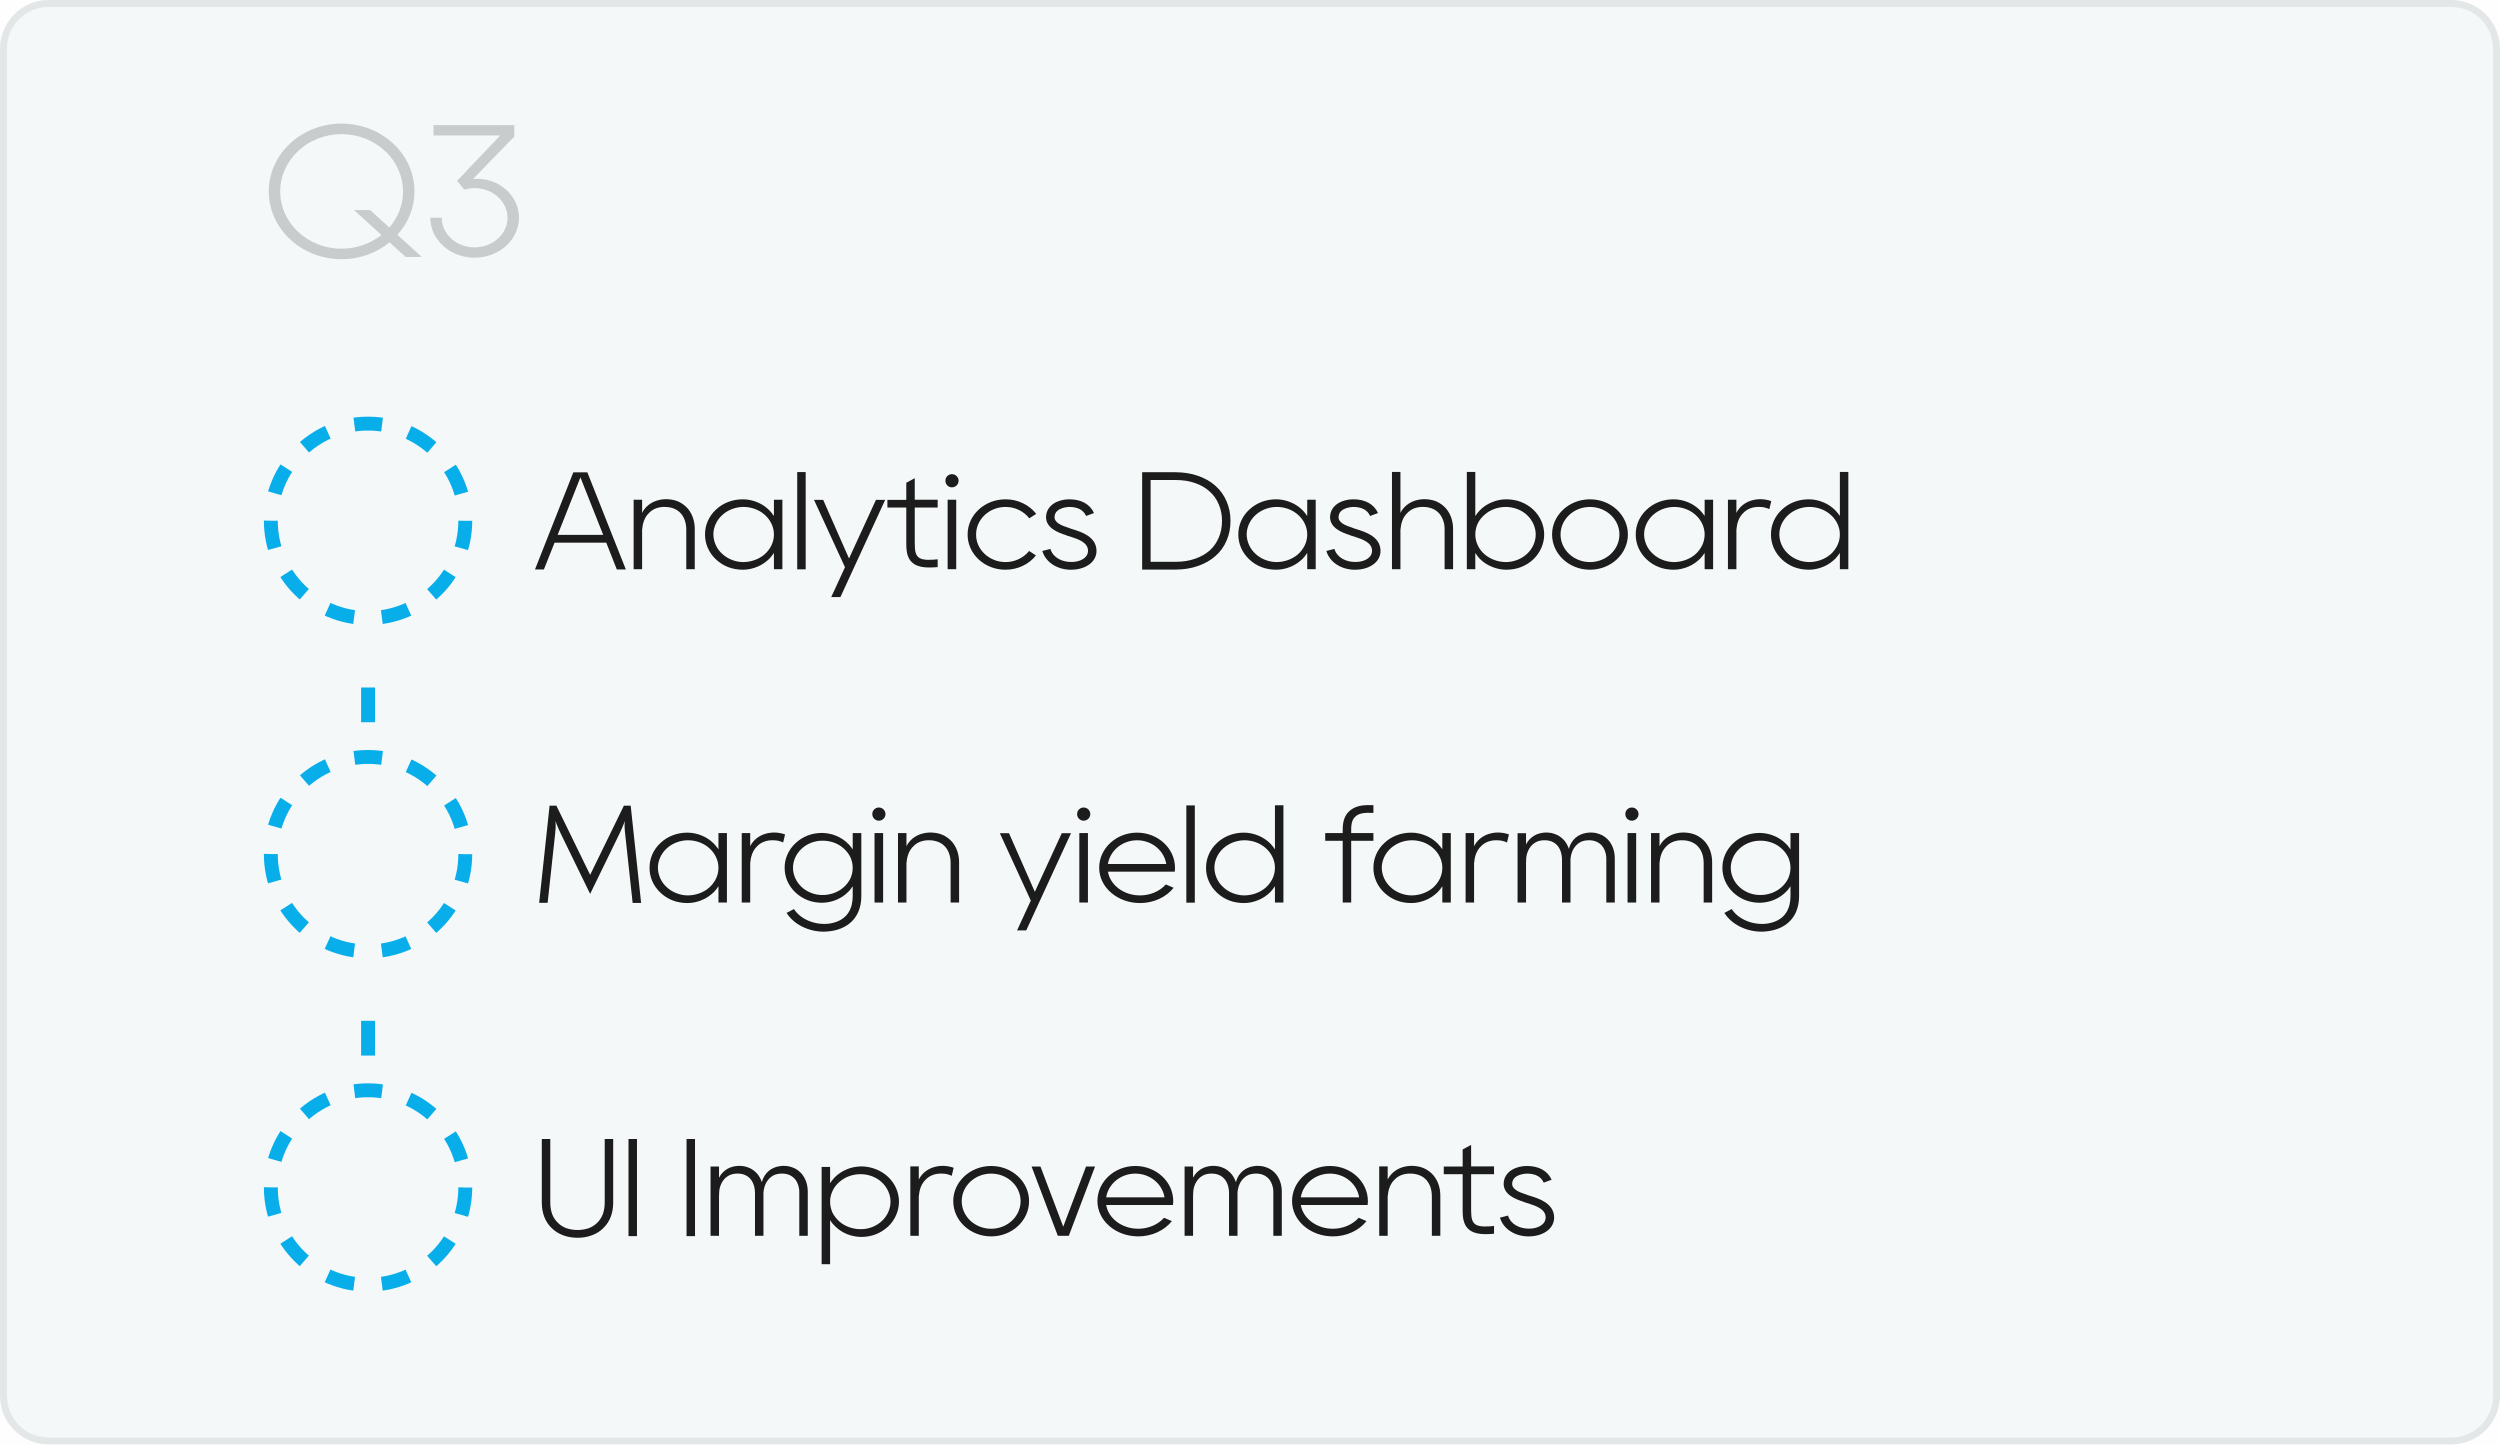
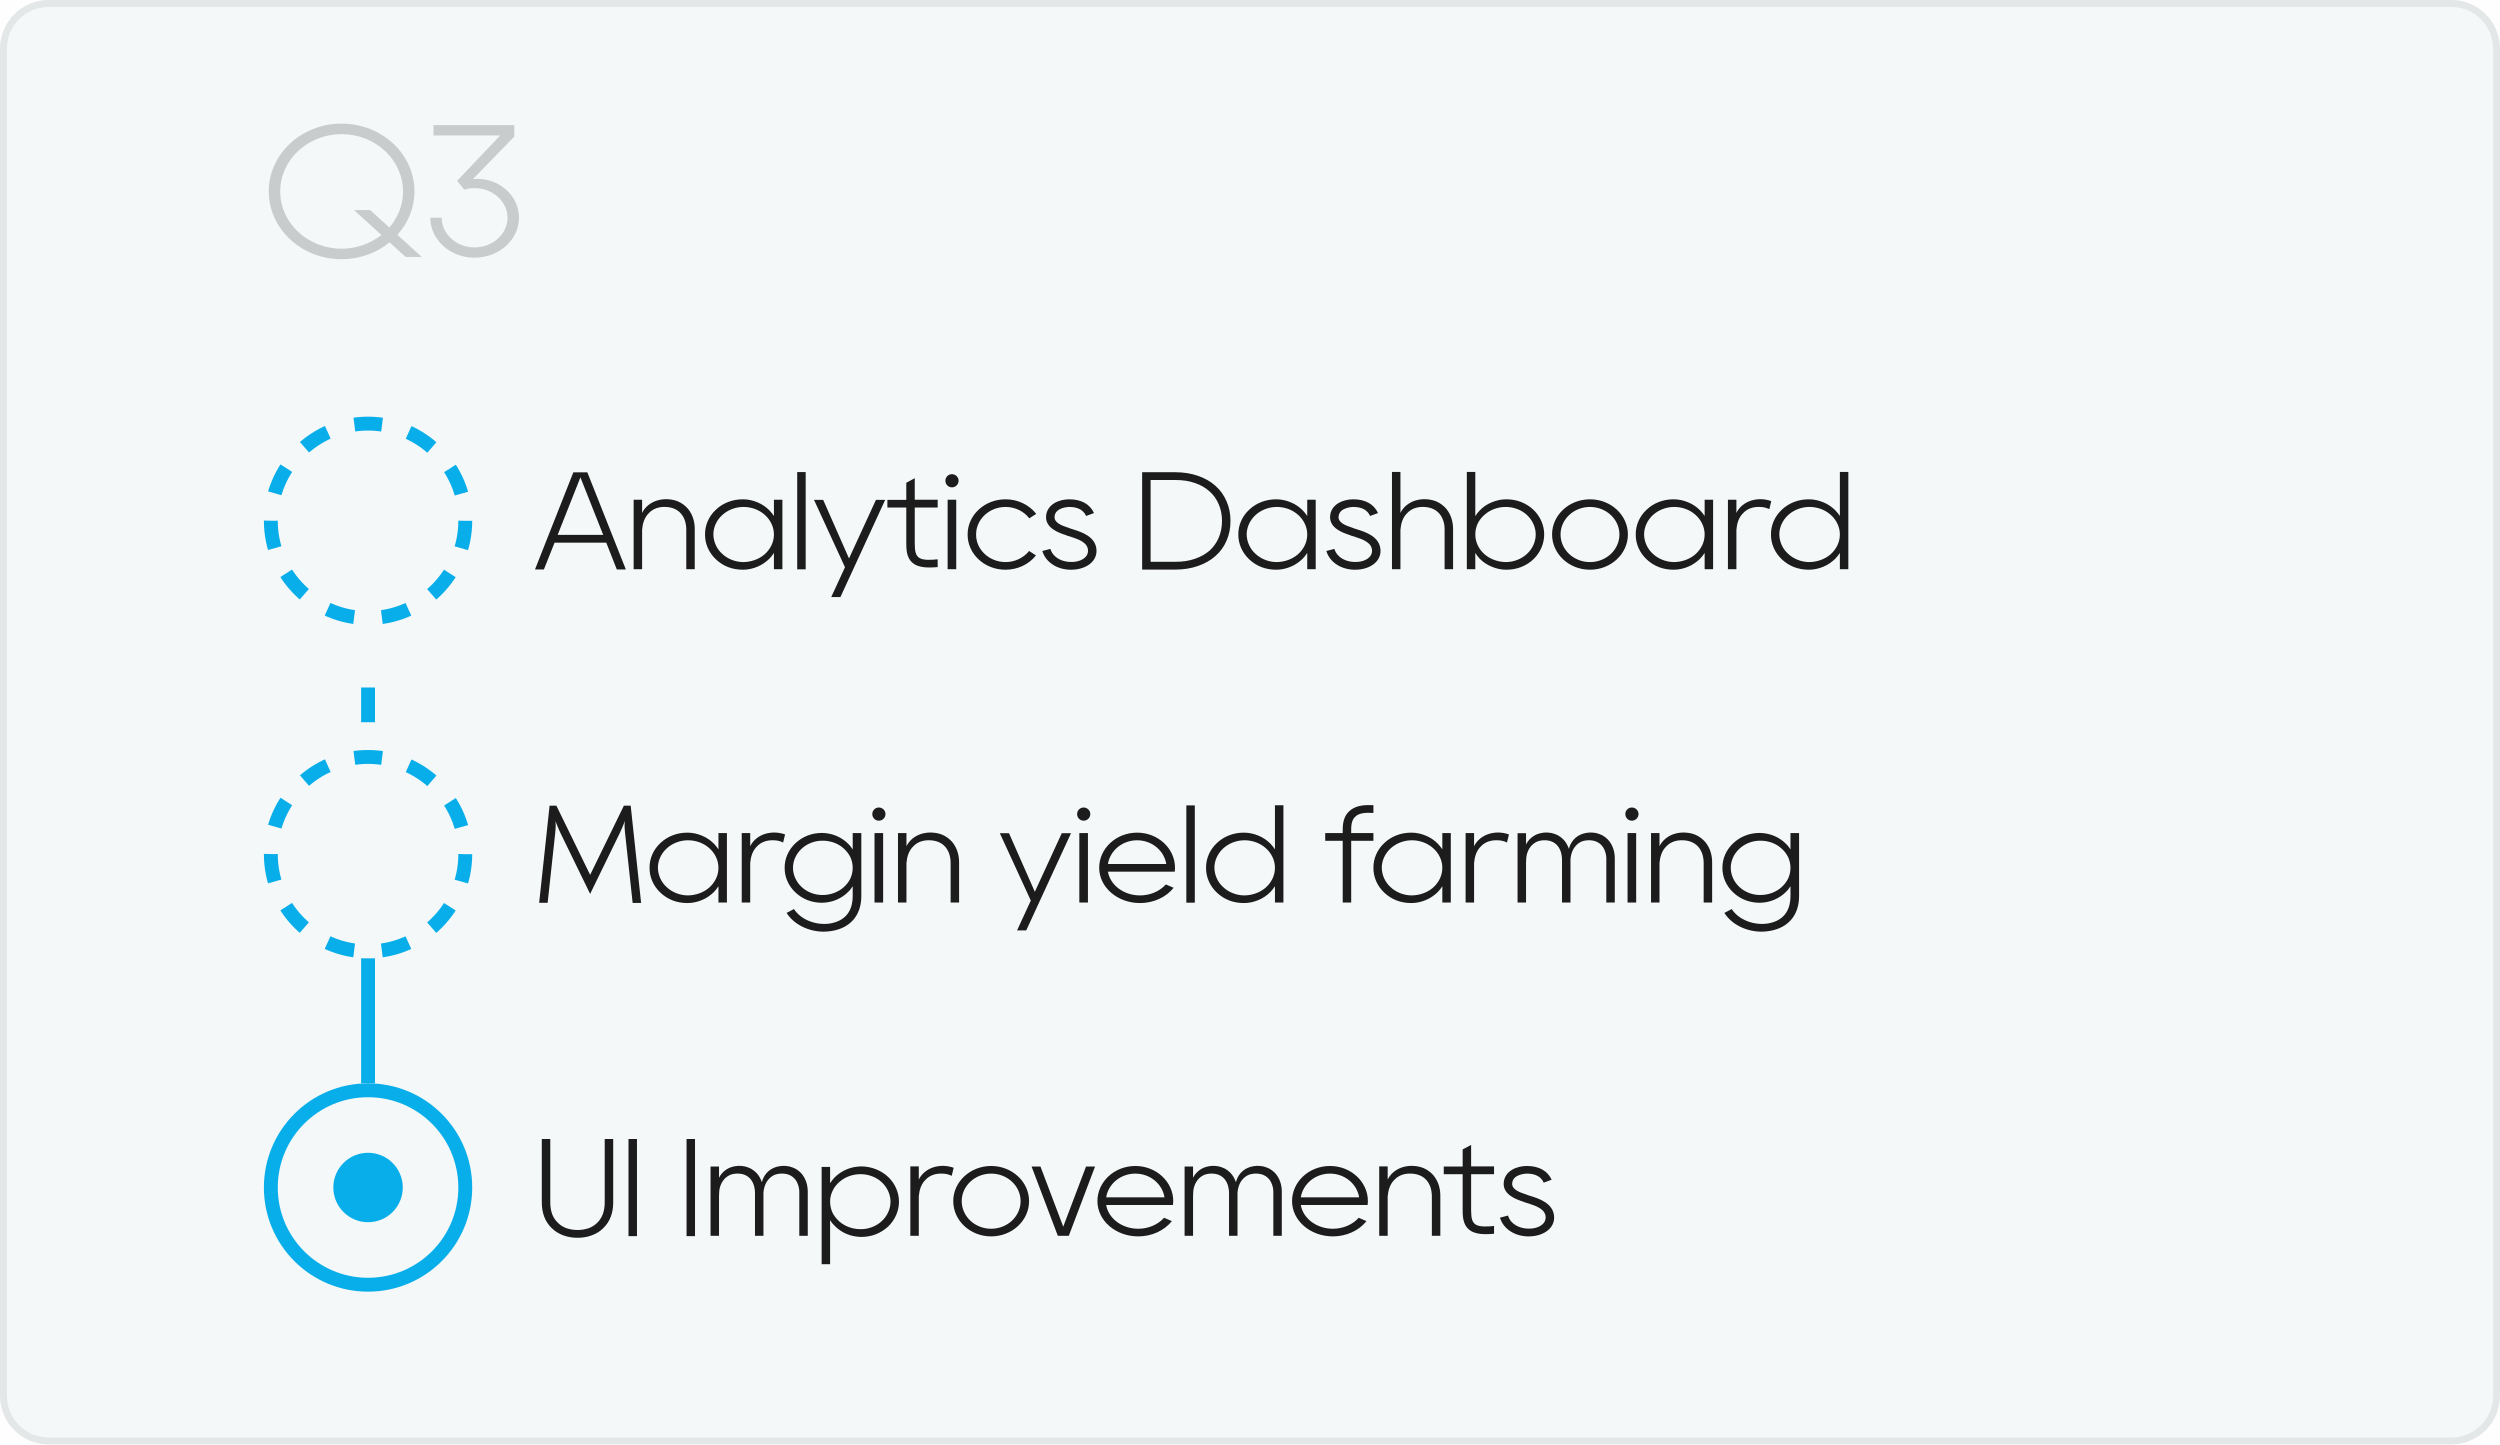
<svg xmlns="http://www.w3.org/2000/svg" width="360" height="208" viewBox="0 0 360 208" fill="none">
  <g filter="url(#filter0_d_1431_5166)">
    <rect width="360" height="208" rx="7" fill="#F4F8F9" />
    <rect x="0.5" y="0.5" width="359" height="207" rx="6.5" stroke="#BBBBBB" stroke-opacity="0.28" />
  </g>
  <path d="M53 104V94" stroke="#08AEEA" stroke-width="2" stroke-dasharray="5 5" />
-   <path d="M53 152V142" stroke="#08AEEA" stroke-width="2" stroke-dasharray="5 5" />
  <path opacity="0.2" d="M57.224 33.814C58.763 32.113 59.681 29.953 59.681 27.55C59.681 22.177 54.983 17.803 49.178 17.803C43.4 17.803 38.702 22.177 38.702 27.55C38.702 32.95 43.4 37.324 49.178 37.324C51.824 37.324 54.254 36.406 56.09 34.894L58.412 37H60.734L57.224 33.814ZM56.063 32.761L53.309 30.25H50.987L54.929 33.841C53.363 35.056 51.365 35.812 49.178 35.812C44.318 35.812 40.349 32.113 40.349 27.577C40.349 23.014 44.318 19.315 49.178 19.315C54.065 19.315 58.034 23.014 58.034 27.577C58.034 29.521 57.305 31.33 56.063 32.761ZM72.086 26.713C70.034 25.444 68.09 25.795 68.09 25.795L74.057 19.666V18.019H62.42V19.504H72.032L65.822 26.038L66.848 27.307C67.334 27.172 67.82 27.091 68.333 27.091C70.952 27.091 73.085 29.008 73.085 31.357C73.085 33.706 70.952 35.623 68.333 35.623C65.714 35.623 63.608 33.706 63.608 31.357H61.961C61.961 34.516 64.823 37.108 68.333 37.108C71.87 37.108 74.732 34.516 74.732 31.357C74.732 29.44 73.706 27.739 72.086 26.713Z" fill="#1C1C1C" />
  <path d="M87.08 164.02V173.16C87.08 173.8 86.98 174.36 86.8 174.86C86.6 175.34 86.34 175.76 86 176.08C85.66 176.42 85.24 176.68 84.78 176.86C84.3 177.02 83.76 177.12 83.16 177.12C82.58 177.12 82.04 177.02 81.56 176.86C81.08 176.68 80.66 176.42 80.34 176.08C79.98 175.76 79.72 175.34 79.52 174.86C79.34 174.36 79.24 173.8 79.24 173.16V164.02H78.02V173.16C78.02 173.92 78.14 174.62 78.38 175.24C78.62 175.86 78.98 176.4 79.44 176.84C79.9 177.3 80.46 177.64 81.08 177.88C81.72 178.12 82.42 178.24 83.16 178.24C83.92 178.24 84.62 178.12 85.24 177.88C85.88 177.64 86.44 177.3 86.88 176.84C87.34 176.4 87.7 175.86 87.94 175.24C88.18 174.62 88.3 173.92 88.3 173.18V164.02H87.08ZM91.724 178V164.02H90.504V178H91.724ZM100.083 178V164.02H98.863V178H100.083ZM116.318 177.96V172.46V171.76C116.318 171.52 116.318 171.26 116.278 171C116.218 170.5 116.058 169.98 115.778 169.5C115.498 169 115.058 168.58 114.518 168.28C114.238 168.14 113.938 168.04 113.638 167.96C113.338 167.9 113.038 167.88 112.738 167.88C112.438 167.9 112.138 167.94 111.838 168.02C111.558 168.1 111.278 168.22 111.018 168.38C110.518 168.7 110.158 169.14 109.938 169.6C109.838 169.82 109.758 170.02 109.718 170.24C109.618 169.98 109.518 169.74 109.378 169.5C109.098 169 108.658 168.58 108.118 168.28C107.838 168.14 107.558 168.04 107.238 167.96C106.938 167.9 106.638 167.88 106.338 167.88C106.038 167.9 105.738 167.94 105.458 168.02C105.158 168.1 104.878 168.22 104.638 168.38C104.138 168.7 103.758 169.14 103.538 169.6C103.538 169.62 103.538 169.62 103.538 169.62V167.98H102.318V177.96H103.538V172.28L103.558 171.76C103.558 171.54 103.598 171.32 103.638 171.1C103.738 170.68 103.918 170.28 104.178 169.94C104.438 169.6 104.778 169.34 105.158 169.18C105.518 169.04 105.918 168.98 106.338 169C107.178 169.02 107.858 169.4 108.258 170.04C108.478 170.38 108.598 170.76 108.658 171.14C108.698 171.36 108.718 171.56 108.718 171.76V172.46V177.96H109.938V172.46V172.2V171.76C109.958 171.54 109.978 171.32 110.038 171.1C110.138 170.68 110.318 170.26 110.578 169.94C110.838 169.6 111.178 169.34 111.538 169.18C111.918 169.04 112.318 168.98 112.738 169C113.558 169.02 114.258 169.4 114.658 170.04C114.858 170.38 114.998 170.76 115.058 171.14C115.098 171.34 115.098 171.56 115.098 171.76V172.46V177.96H116.318ZM127.894 169.48C127.394 169 126.774 168.62 126.114 168.36C125.434 168.1 124.714 167.96 123.994 167.96C123.254 167.98 122.534 168.12 121.894 168.4C121.234 168.68 120.654 169.08 120.174 169.56C119.934 169.82 119.714 170.1 119.534 170.38V168.04H118.314V182.04H119.534V175.7C119.714 176 119.934 176.28 120.194 176.52C120.654 177 121.234 177.4 121.894 177.68C122.534 177.96 123.254 178.1 123.994 178.12C124.714 178.12 125.434 178 126.114 177.74C126.774 177.48 127.394 177.08 127.894 176.62C128.894 175.66 129.454 174.36 129.454 173.04C129.454 171.74 128.894 170.42 127.894 169.48ZM126.994 175.82C126.214 176.56 125.114 177 123.994 177C122.874 177.02 121.734 176.64 120.894 175.92C120.474 175.54 120.114 175.1 119.874 174.62C119.654 174.12 119.534 173.58 119.534 173.04C119.534 172.5 119.654 171.96 119.894 171.48C120.114 170.98 120.474 170.54 120.894 170.18C121.734 169.44 122.874 169.06 123.994 169.08C125.114 169.1 126.214 169.52 126.994 170.26C127.774 171 128.234 172.02 128.234 173.04C128.234 174.08 127.774 175.1 126.994 175.82ZM135.667 167.88C135.087 167.9 134.467 168.02 133.927 168.28C133.387 168.54 132.927 168.92 132.607 169.36C132.487 169.52 132.387 169.7 132.307 169.86V167.96H131.087V177.96H132.307V172.5C132.307 172.42 132.307 172.36 132.307 172.28C132.347 171.82 132.427 171.38 132.587 170.96C132.747 170.54 132.987 170.16 133.307 169.86C133.907 169.22 134.787 168.96 135.667 169C136.167 169 136.647 169.12 137.047 169.32L137.327 168.16C136.787 167.96 136.227 167.88 135.667 167.88ZM142.727 167.9C139.707 167.9 137.267 170.18 137.267 172.96C137.267 175.76 139.707 178.04 142.727 178.04C145.747 178.04 148.187 175.76 148.187 172.96C148.187 170.18 145.747 167.9 142.727 167.9ZM142.727 176.94C140.387 176.94 138.487 175.16 138.487 172.96C138.487 170.78 140.387 169 142.727 169C145.067 169 146.967 170.78 146.967 172.96C146.967 175.16 145.067 176.94 142.727 176.94ZM156.387 167.98L153.107 176.64L149.827 167.98H148.547L152.327 177.96H153.907L157.687 167.98H156.387ZM168.908 173.52C168.928 173.34 168.948 173.16 168.948 172.96C168.948 170.18 166.508 167.9 163.488 167.9C160.468 167.9 158.028 170.18 158.028 172.96C158.028 175.76 160.648 178.04 163.908 178.04C165.868 178.04 167.668 177.2 168.748 175.84L167.628 175.36C166.748 176.34 165.388 176.94 163.908 176.94C161.548 176.94 159.608 175.44 159.288 173.52H168.908ZM159.288 172.42C159.588 170.5 161.348 169 163.488 169C165.628 169 167.388 170.5 167.688 172.42H159.288ZM184.58 177.96V172.46V171.76C184.58 171.52 184.58 171.26 184.54 171C184.48 170.5 184.32 169.98 184.04 169.5C183.76 169 183.32 168.58 182.78 168.28C182.5 168.14 182.2 168.04 181.9 167.96C181.6 167.9 181.3 167.88 181 167.88C180.7 167.9 180.4 167.94 180.1 168.02C179.82 168.1 179.54 168.22 179.28 168.38C178.78 168.7 178.42 169.14 178.2 169.6C178.1 169.82 178.02 170.02 177.98 170.24C177.88 169.98 177.78 169.74 177.64 169.5C177.36 169 176.92 168.58 176.38 168.28C176.1 168.14 175.82 168.04 175.5 167.96C175.2 167.9 174.9 167.88 174.6 167.88C174.3 167.9 174 167.94 173.72 168.02C173.42 168.1 173.14 168.22 172.9 168.38C172.4 168.7 172.02 169.14 171.8 169.6C171.8 169.62 171.8 169.62 171.8 169.62V167.98H170.58V177.96H171.8V172.28L171.82 171.76C171.82 171.54 171.86 171.32 171.9 171.1C172 170.68 172.18 170.28 172.44 169.94C172.7 169.6 173.04 169.34 173.42 169.18C173.78 169.04 174.18 168.98 174.6 169C175.44 169.02 176.12 169.4 176.52 170.04C176.74 170.38 176.86 170.76 176.92 171.14C176.96 171.36 176.98 171.56 176.98 171.76V172.46V177.96H178.2V172.46V172.2V171.76C178.22 171.54 178.24 171.32 178.3 171.1C178.4 170.68 178.58 170.26 178.84 169.94C179.1 169.6 179.44 169.34 179.8 169.18C180.18 169.04 180.58 168.98 181 169C181.82 169.02 182.52 169.4 182.92 170.04C183.12 170.38 183.26 170.76 183.32 171.14C183.36 171.34 183.36 171.56 183.36 171.76V172.46V177.96H184.58ZM196.936 173.52C196.956 173.34 196.976 173.16 196.976 172.96C196.976 170.18 194.536 167.9 191.516 167.9C188.496 167.9 186.056 170.18 186.056 172.96C186.056 175.76 188.676 178.04 191.936 178.04C193.896 178.04 195.696 177.2 196.776 175.84L195.656 175.36C194.776 176.34 193.416 176.94 191.936 176.94C189.576 176.94 187.636 175.44 187.316 173.52H196.936ZM187.316 172.42C187.616 170.5 189.376 169 191.516 169C193.656 169 195.416 170.5 195.716 172.42H187.316ZM207.407 177.96V172.28C207.427 171.26 207.167 170.16 206.427 169.26C206.047 168.82 205.547 168.44 204.987 168.2C204.407 167.96 203.787 167.88 203.187 167.88C202.607 167.9 201.987 168.02 201.447 168.28C200.907 168.54 200.447 168.92 200.127 169.36C200.007 169.52 199.907 169.7 199.827 169.86V167.96H198.607V177.96H199.827V172.5C199.827 172.42 199.827 172.36 199.827 172.28C199.867 171.82 199.947 171.38 200.107 170.96C200.267 170.54 200.507 170.16 200.827 169.86C201.427 169.22 202.307 168.96 203.187 169C204.087 169.02 204.907 169.34 205.427 169.96C205.687 170.26 205.887 170.64 206.007 171.02C206.127 171.42 206.187 171.84 206.187 172.28V177.96H207.407ZM212.502 176.34C212.022 176.02 211.842 175.5 211.842 174.3V169.08H215.142V167.96H211.842V164.86L210.622 165.52V167.98H207.902V169.08H210.622V174.3C210.622 175.62 210.822 176.62 211.782 177.24C212.362 177.6 213.102 177.72 213.922 177.72C214.322 177.72 214.722 177.7 215.142 177.66V176.54C214.182 176.64 213.062 176.7 212.502 176.34ZM220.455 172.24C220.295 172.18 220.135 172.14 220.015 172.1C219.935 172.08 219.855 172.04 219.755 172C218.695 171.66 217.675 171.24 217.755 170.38C217.855 169.02 219.855 169 219.875 169C221.095 169 221.915 169.44 222.295 170.3L223.435 169.88C222.855 168.6 221.595 167.9 219.875 167.9C218.355 167.9 216.675 168.64 216.535 170.3C216.395 172.06 218.375 172.72 219.335 173.04C219.415 173.08 219.495 173.1 219.575 173.14C219.715 173.18 219.875 173.24 220.055 173.28C221.355 173.7 222.535 174.16 222.575 175.28C222.575 175.68 222.435 176.04 222.115 176.3C221.635 176.74 220.835 176.96 219.975 176.92C218.875 176.88 217.555 176.36 217.155 175.04L215.995 175.34C216.455 176.9 217.995 177.96 219.915 178.04C219.995 178.04 220.075 178.04 220.155 178.04C221.275 178.04 222.295 177.7 222.975 177.1C223.535 176.6 223.815 175.96 223.795 175.26C223.735 173.26 221.595 172.6 220.455 172.24Z" fill="#1C1C1C" />
-   <circle cx="53" cy="171" r="14" stroke="#08AEEA" stroke-width="2" stroke-dasharray="4 4" />
  <path d="M90.82 116.02H89.84L84.98 125.98L80.12 116.02H79.14L77.64 130H78.86L79.94 120.06C80.04 119.1 80.04 118.74 79.98 118.22C79.98 118.22 80.34 119.2 80.72 119.98L84.98 128.72L89.24 119.98C89.62 119.2 89.98 118.22 89.98 118.22C89.92 118.74 89.92 119.1 90.02 120.06L91.1 130.02H92.32L90.82 116.02ZM103.457 119.96V122.3C103.257 122.02 103.057 121.74 102.797 121.48C102.317 121 101.737 120.6 101.097 120.34C100.437 120.06 99.717 119.9 98.997 119.9C98.277 119.9 97.537 120.02 96.877 120.28C96.197 120.54 95.597 120.92 95.097 121.4C94.077 122.34 93.517 123.66 93.537 124.96C93.517 126.28 94.077 127.58 95.097 128.54C95.597 129.02 96.197 129.4 96.857 129.66C97.537 129.92 98.257 130.04 98.997 130.04C99.717 130.04 100.437 129.88 101.097 129.6C101.737 129.34 102.317 128.92 102.797 128.46C103.057 128.2 103.257 127.92 103.457 127.62V129.96H104.677V119.96H103.457ZM103.097 126.54C102.857 127.02 102.517 127.48 102.097 127.84C101.257 128.56 100.117 128.94 98.997 128.94C97.877 128.92 96.777 128.48 95.997 127.74C95.197 127.02 94.757 126 94.737 124.96C94.737 123.94 95.197 122.92 95.997 122.18C96.777 121.46 97.857 121.02 98.997 121C100.117 120.98 101.257 121.36 102.097 122.1C102.517 122.46 102.857 122.9 103.097 123.4C103.337 123.9 103.457 124.42 103.457 124.96C103.457 125.5 103.337 126.04 103.097 126.54ZM111.39 119.88C110.81 119.9 110.19 120.02 109.65 120.28C109.11 120.54 108.65 120.92 108.33 121.36C108.21 121.52 108.11 121.7 108.03 121.86V119.96H106.81V129.96H108.03V124.5C108.03 124.42 108.03 124.36 108.03 124.28C108.07 123.82 108.15 123.38 108.31 122.96C108.47 122.54 108.71 122.16 109.03 121.86C109.63 121.22 110.51 120.96 111.39 121C111.89 121 112.37 121.12 112.77 121.32L113.05 120.16C112.51 119.96 111.95 119.88 111.39 119.88ZM122.79 119.96V122.32C122.61 122.04 122.41 121.76 122.15 121.52C121.69 121.04 121.11 120.66 120.47 120.38C119.83 120.1 119.11 119.96 118.39 119.94C117.67 119.94 116.95 120.06 116.29 120.32C115.63 120.58 115.03 120.96 114.53 121.44C113.53 122.38 112.97 123.68 112.99 124.96C112.97 126.26 113.53 127.56 114.53 128.5C115.03 128.98 115.63 129.36 116.29 129.62C116.95 129.88 117.67 130 118.39 130C119.11 129.98 119.83 129.84 120.47 129.56C121.11 129.28 121.69 128.9 122.15 128.42C122.41 128.18 122.61 127.9 122.79 127.62V129.04C122.79 130.58 122.23 132.52 119.55 132.98C117.51 133.3 115.31 132.44 114.33 130.9L113.27 131.46C114.33 133.14 116.45 134.16 118.63 134.16C119.01 134.16 119.39 134.12 119.77 134.06C122.47 133.62 124.03 131.78 124.03 129.04V119.96H122.79ZM122.45 126.52C122.21 127 121.87 127.44 121.45 127.8C120.63 128.52 119.49 128.9 118.39 128.88C117.29 128.88 116.19 128.44 115.43 127.72C114.65 127 114.19 125.98 114.19 124.96C114.19 123.94 114.65 122.94 115.43 122.22C116.19 121.5 117.29 121.06 118.39 121.06C119.49 121.04 120.63 121.4 121.45 122.14C121.87 122.5 122.21 122.94 122.45 123.42C122.67 123.9 122.79 124.44 122.79 124.96C122.79 125.5 122.67 126.04 122.45 126.52ZM127.171 129.96V119.96H125.931V129.96H127.171ZM126.551 116.28C126.031 116.28 125.611 116.7 125.611 117.22C125.611 117.76 126.031 118.18 126.551 118.18C127.071 118.18 127.511 117.76 127.511 117.22C127.511 116.7 127.071 116.28 126.551 116.28ZM138.11 129.96V124.28C138.13 123.26 137.87 122.16 137.13 121.26C136.75 120.82 136.25 120.44 135.69 120.2C135.11 119.96 134.49 119.88 133.89 119.88C133.31 119.9 132.69 120.02 132.15 120.28C131.61 120.54 131.15 120.92 130.83 121.36C130.71 121.52 130.61 121.7 130.53 121.86V119.96H129.31V129.96H130.53V124.5C130.53 124.42 130.53 124.36 130.53 124.28C130.57 123.82 130.65 123.38 130.81 122.96C130.97 122.54 131.21 122.16 131.53 121.86C132.13 121.22 133.01 120.96 133.89 121C134.79 121.02 135.61 121.34 136.13 121.96C136.39 122.26 136.59 122.64 136.71 123.02C136.83 123.42 136.89 123.84 136.89 124.28V129.96H138.11ZM152.896 119.98L149.016 128.42L145.296 119.98H143.976L148.436 129.68L146.456 133.98H147.776L154.216 120V119.98H152.896ZM156.663 129.96V119.96H155.423V129.96H156.663ZM156.043 116.28C155.523 116.28 155.103 116.7 155.103 117.22C155.103 117.76 155.523 118.18 156.043 118.18C156.563 118.18 157.003 117.76 157.003 117.22C157.003 116.7 156.563 116.28 156.043 116.28ZM169.162 125.52C169.182 125.34 169.202 125.16 169.202 124.96C169.202 122.18 166.762 119.9 163.742 119.9C160.722 119.9 158.282 122.18 158.282 124.96C158.282 127.76 160.902 130.04 164.162 130.04C166.122 130.04 167.922 129.2 169.002 127.84L167.882 127.36C167.002 128.34 165.642 128.94 164.162 128.94C161.802 128.94 159.862 127.44 159.542 125.52H169.162ZM159.542 124.42C159.842 122.5 161.602 121 163.742 121C165.882 121 167.642 122.5 167.942 124.42H159.542ZM172.053 129.98V115.98H170.833V129.98H172.053ZM183.593 115.96V122.3C183.393 122.02 183.193 121.74 182.933 121.48C182.453 121 181.873 120.6 181.233 120.34C180.573 120.06 179.853 119.9 179.133 119.9C178.413 119.9 177.673 120.02 177.013 120.28C176.333 120.54 175.733 120.92 175.233 121.4C174.213 122.34 173.653 123.66 173.673 124.96C173.653 126.28 174.213 127.58 175.233 128.54C175.733 129.02 176.333 129.4 176.993 129.66C177.673 129.92 178.393 130.04 179.133 130.04C179.853 130.04 180.573 129.88 181.233 129.6C181.873 129.34 182.453 128.92 182.933 128.46C183.173 128.2 183.393 127.92 183.593 127.62V129.96H184.813V115.96H183.593ZM183.233 126.54C182.993 127.02 182.653 127.48 182.233 127.84C181.393 128.56 180.253 128.94 179.133 128.94C178.013 128.92 176.913 128.48 176.133 127.74C175.333 127.02 174.893 126 174.873 124.96C174.873 123.94 175.333 122.92 176.133 122.18C176.913 121.46 177.993 121.02 179.133 121C180.253 120.98 181.393 121.36 182.233 122.1C182.653 122.46 182.993 122.9 183.233 123.4C183.473 123.9 183.593 124.42 183.593 124.96C183.593 125.5 183.473 126.04 183.233 126.54ZM195.271 117.5C195.811 117.08 196.571 117 197.771 117.06V115.94C196.551 115.9 195.391 115.94 194.471 116.66C193.711 117.26 193.351 118.14 193.351 119.4V119.96H190.831V121.08H193.351V129.96H194.571V121.08H197.771V119.96H194.571V119.4C194.571 118.22 194.931 117.78 195.271 117.5ZM207.695 119.96V122.3C207.495 122.02 207.295 121.74 207.035 121.48C206.555 121 205.975 120.6 205.335 120.34C204.675 120.06 203.955 119.9 203.235 119.9C202.515 119.9 201.775 120.02 201.115 120.28C200.435 120.54 199.835 120.92 199.335 121.4C198.315 122.34 197.755 123.66 197.775 124.96C197.755 126.28 198.315 127.58 199.335 128.54C199.835 129.02 200.435 129.4 201.095 129.66C201.775 129.92 202.495 130.04 203.235 130.04C203.955 130.04 204.675 129.88 205.335 129.6C205.975 129.34 206.555 128.92 207.035 128.46C207.295 128.2 207.495 127.92 207.695 127.62V129.96H208.915V119.96H207.695ZM207.335 126.54C207.095 127.02 206.755 127.48 206.335 127.84C205.495 128.56 204.355 128.94 203.235 128.94C202.115 128.92 201.015 128.48 200.235 127.74C199.435 127.02 198.995 126 198.975 124.96C198.975 123.94 199.435 122.92 200.235 122.18C201.015 121.46 202.095 121.02 203.235 121C204.355 120.98 205.495 121.36 206.335 122.1C206.755 122.46 207.095 122.9 207.335 123.4C207.575 123.9 207.695 124.42 207.695 124.96C207.695 125.5 207.575 126.04 207.335 126.54ZM215.628 119.88C215.048 119.9 214.428 120.02 213.888 120.28C213.348 120.54 212.888 120.92 212.568 121.36C212.448 121.52 212.348 121.7 212.268 121.86V119.96H211.048V129.96H212.268V124.5C212.268 124.42 212.268 124.36 212.268 124.28C212.308 123.82 212.388 123.38 212.548 122.96C212.708 122.54 212.948 122.16 213.268 121.86C213.868 121.22 214.748 120.96 215.628 121C216.128 121 216.608 121.12 217.008 121.32L217.288 120.16C216.748 119.96 216.188 119.88 215.628 119.88ZM232.529 129.96V124.46V123.76C232.529 123.52 232.529 123.26 232.489 123C232.429 122.5 232.269 121.98 231.989 121.5C231.709 121 231.269 120.58 230.729 120.28C230.449 120.14 230.149 120.04 229.849 119.96C229.549 119.9 229.249 119.88 228.949 119.88C228.649 119.9 228.349 119.94 228.049 120.02C227.769 120.1 227.489 120.22 227.229 120.38C226.729 120.7 226.369 121.14 226.149 121.6C226.049 121.82 225.969 122.02 225.929 122.24C225.829 121.98 225.729 121.74 225.589 121.5C225.309 121 224.869 120.58 224.329 120.28C224.049 120.14 223.769 120.04 223.449 119.96C223.149 119.9 222.849 119.88 222.549 119.88C222.249 119.9 221.949 119.94 221.669 120.02C221.369 120.1 221.089 120.22 220.849 120.38C220.349 120.7 219.969 121.14 219.749 121.6C219.749 121.62 219.749 121.62 219.749 121.62V119.98H218.529V129.96H219.749V124.28L219.769 123.76C219.769 123.54 219.809 123.32 219.849 123.1C219.949 122.68 220.129 122.28 220.389 121.94C220.649 121.6 220.989 121.34 221.369 121.18C221.729 121.04 222.129 120.98 222.549 121C223.389 121.02 224.069 121.4 224.469 122.04C224.689 122.38 224.809 122.76 224.869 123.14C224.909 123.36 224.929 123.56 224.929 123.76V124.46V129.96H226.149V124.46V124.2V123.76C226.169 123.54 226.189 123.32 226.249 123.1C226.349 122.68 226.529 122.26 226.789 121.94C227.049 121.6 227.389 121.34 227.749 121.18C228.129 121.04 228.529 120.98 228.949 121C229.769 121.02 230.469 121.4 230.869 122.04C231.069 122.38 231.209 122.76 231.269 123.14C231.309 123.34 231.309 123.56 231.309 123.76V124.46V129.96H232.529ZM235.608 129.96V119.96H234.368V129.96H235.608ZM234.988 116.28C234.468 116.28 234.048 116.7 234.048 117.22C234.048 117.76 234.468 118.18 234.988 118.18C235.508 118.18 235.948 117.76 235.948 117.22C235.948 116.7 235.508 116.28 234.988 116.28ZM246.548 129.96V124.28C246.568 123.26 246.308 122.16 245.568 121.26C245.188 120.82 244.688 120.44 244.128 120.2C243.548 119.96 242.928 119.88 242.328 119.88C241.748 119.9 241.128 120.02 240.588 120.28C240.048 120.54 239.588 120.92 239.268 121.36C239.148 121.52 239.048 121.7 238.968 121.86V119.96H237.748V129.96H238.968V124.5C238.968 124.42 238.968 124.36 238.968 124.28C239.008 123.82 239.088 123.38 239.248 122.96C239.408 122.54 239.648 122.16 239.968 121.86C240.568 121.22 241.448 120.96 242.328 121C243.228 121.02 244.048 121.34 244.568 121.96C244.828 122.26 245.028 122.64 245.148 123.02C245.268 123.42 245.328 123.84 245.328 124.28V129.96H246.548ZM257.829 119.96V122.32C257.649 122.04 257.449 121.76 257.189 121.52C256.729 121.04 256.149 120.66 255.509 120.38C254.869 120.1 254.149 119.96 253.429 119.94C252.709 119.94 251.989 120.06 251.329 120.32C250.669 120.58 250.069 120.96 249.569 121.44C248.569 122.38 248.009 123.68 248.029 124.96C248.009 126.26 248.569 127.56 249.569 128.5C250.069 128.98 250.669 129.36 251.329 129.62C251.989 129.88 252.709 130 253.429 130C254.149 129.98 254.869 129.84 255.509 129.56C256.149 129.28 256.729 128.9 257.189 128.42C257.449 128.18 257.649 127.9 257.829 127.62V129.04C257.829 130.58 257.269 132.52 254.589 132.98C252.549 133.3 250.349 132.44 249.369 130.9L248.309 131.46C249.369 133.14 251.489 134.16 253.669 134.16C254.049 134.16 254.429 134.12 254.809 134.06C257.509 133.62 259.069 131.78 259.069 129.04V119.96H257.829ZM257.489 126.52C257.249 127 256.909 127.44 256.489 127.8C255.669 128.52 254.529 128.9 253.429 128.88C252.329 128.88 251.229 128.44 250.469 127.72C249.689 127 249.229 125.98 249.229 124.96C249.229 123.94 249.689 122.94 250.469 122.22C251.229 121.5 252.329 121.06 253.429 121.06C254.529 121.04 255.669 121.4 256.489 122.14C256.909 122.5 257.249 122.94 257.489 123.42C257.709 123.9 257.829 124.44 257.829 124.96C257.829 125.5 257.709 126.04 257.489 126.52Z" fill="#1C1C1C" />
  <circle cx="53" cy="123" r="14" stroke="#08AEEA" stroke-width="2" stroke-dasharray="4 4" />
  <path d="M84.58 68.02H82.56L77.04 82H78.32L79.86 78.14H87.3L88.82 82H90.12L84.58 68.02ZM80.3 77.02L83.58 68.74L86.86 77.02H80.3ZM100.044 81.96V76.28C100.064 75.26 99.804 74.16 99.064 73.26C98.684 72.82 98.184 72.44 97.624 72.2C97.044 71.96 96.424 71.88 95.824 71.88C95.244 71.9 94.624 72.02 94.084 72.28C93.544 72.54 93.084 72.92 92.764 73.36C92.644 73.52 92.544 73.7 92.464 73.86V71.96H91.244V81.96H92.464V76.5C92.464 76.42 92.464 76.36 92.464 76.28C92.504 75.82 92.584 75.38 92.744 74.96C92.904 74.54 93.144 74.16 93.464 73.86C94.064 73.22 94.944 72.96 95.824 73C96.724 73.02 97.544 73.34 98.064 73.96C98.324 74.26 98.524 74.64 98.644 75.02C98.764 75.42 98.824 75.84 98.824 76.28V81.96H100.044ZM111.445 71.96V74.3C111.245 74.02 111.045 73.74 110.785 73.48C110.305 73 109.725 72.6 109.085 72.34C108.425 72.06 107.705 71.9 106.985 71.9C106.265 71.9 105.525 72.02 104.865 72.28C104.185 72.54 103.585 72.92 103.085 73.4C102.065 74.34 101.505 75.66 101.525 76.96C101.505 78.28 102.065 79.58 103.085 80.54C103.585 81.02 104.185 81.4 104.845 81.66C105.525 81.92 106.245 82.04 106.985 82.04C107.705 82.04 108.425 81.88 109.085 81.6C109.725 81.34 110.305 80.92 110.785 80.46C111.045 80.2 111.245 79.92 111.445 79.62V81.96H112.665V71.96H111.445ZM111.085 78.54C110.845 79.02 110.505 79.48 110.085 79.84C109.245 80.56 108.105 80.94 106.985 80.94C105.865 80.92 104.765 80.48 103.985 79.74C103.185 79.02 102.745 78 102.725 76.96C102.725 75.94 103.185 74.92 103.985 74.18C104.765 73.46 105.845 73.02 106.985 73C108.105 72.98 109.245 73.36 110.085 74.1C110.505 74.46 110.845 74.9 111.085 75.4C111.325 75.9 111.445 76.42 111.445 76.96C111.445 77.5 111.325 78.04 111.085 78.54ZM116.018 81.98V67.98H114.798V81.98H116.018ZM126.138 71.98L122.258 80.42L118.538 71.98H117.218L121.678 81.68L119.698 85.98H121.018L127.458 72V71.98H126.138ZM132.385 80.34C131.905 80.02 131.725 79.5 131.725 78.3V73.08H135.025V71.96H131.725V68.86L130.505 69.52V71.98H127.785V73.08H130.505V78.3C130.505 79.62 130.705 80.62 131.665 81.24C132.245 81.6 132.985 81.72 133.805 81.72C134.205 81.72 134.605 81.7 135.025 81.66V80.54C134.065 80.64 132.945 80.7 132.385 80.34ZM137.698 81.96V71.96H136.458V81.96H137.698ZM137.078 68.28C136.558 68.28 136.138 68.7 136.138 69.22C136.138 69.76 136.558 70.18 137.078 70.18C137.598 70.18 138.038 69.76 138.038 69.22C138.038 68.7 137.598 68.28 137.078 68.28ZM144.797 80.94H144.777C142.437 80.92 140.537 79.14 140.557 76.96C140.557 74.78 142.457 73 144.797 73C146.157 73 147.417 73.6 148.217 74.64L149.217 74C148.197 72.68 146.537 71.9 144.817 71.9C144.797 71.9 144.797 71.9 144.797 71.9C141.777 71.9 139.337 74.16 139.337 76.96C139.317 79.76 141.757 82.04 144.777 82.04H144.797C146.517 82.04 148.157 81.28 149.177 79.98L148.197 79.34C147.377 80.34 146.137 80.94 144.797 80.94ZM154.557 76.24C154.397 76.18 154.237 76.14 154.117 76.1C154.037 76.08 153.957 76.04 153.857 76C152.797 75.66 151.777 75.24 151.857 74.38C151.957 73.02 153.957 73 153.977 73C155.197 73 156.017 73.44 156.397 74.3L157.537 73.88C156.957 72.6 155.697 71.9 153.977 71.9C152.457 71.9 150.777 72.64 150.637 74.3C150.497 76.06 152.477 76.72 153.437 77.04C153.517 77.08 153.597 77.1 153.677 77.14C153.817 77.18 153.977 77.24 154.157 77.28C155.457 77.7 156.637 78.16 156.677 79.28C156.677 79.68 156.537 80.04 156.217 80.3C155.737 80.74 154.937 80.96 154.077 80.92C152.977 80.88 151.657 80.36 151.257 79.04L150.097 79.34C150.557 80.9 152.097 81.96 154.017 82.04C154.097 82.04 154.177 82.04 154.257 82.04C155.377 82.04 156.397 81.7 157.077 81.1C157.637 80.6 157.917 79.96 157.897 79.26C157.837 77.26 155.697 76.6 154.557 76.24ZM176.629 72.2C176.269 71.34 175.729 70.58 175.029 69.96C174.349 69.34 173.489 68.86 172.509 68.52C171.549 68.18 170.449 68 169.249 68H164.469V82.02H169.249C170.449 82.02 171.549 81.84 172.509 81.5C173.489 81.16 174.349 80.68 175.029 80.06C175.729 79.46 176.269 78.7 176.629 77.84C177.009 76.98 177.189 76.04 177.189 75C177.189 74 177.009 73.06 176.629 72.2ZM175.489 77.44C175.189 78.16 174.749 78.76 174.189 79.28C173.609 79.78 172.909 80.18 172.089 80.46C171.249 80.76 170.309 80.9 169.249 80.9H165.689V69.12H169.249C170.309 69.12 171.249 69.26 172.089 69.56C172.909 69.84 173.609 70.24 174.169 70.76C174.749 71.26 175.189 71.88 175.489 72.6C175.809 73.32 175.969 74.14 175.969 75C175.969 75.9 175.809 76.72 175.489 77.44ZM188.242 71.96V74.3C188.042 74.02 187.842 73.74 187.582 73.48C187.102 73 186.522 72.6 185.882 72.34C185.222 72.06 184.502 71.9 183.782 71.9C183.062 71.9 182.322 72.02 181.662 72.28C180.982 72.54 180.382 72.92 179.882 73.4C178.862 74.34 178.302 75.66 178.322 76.96C178.302 78.28 178.862 79.58 179.882 80.54C180.382 81.02 180.982 81.4 181.642 81.66C182.322 81.92 183.042 82.04 183.782 82.04C184.502 82.04 185.222 81.88 185.882 81.6C186.522 81.34 187.102 80.92 187.582 80.46C187.842 80.2 188.042 79.92 188.242 79.62V81.96H189.462V71.96H188.242ZM187.882 78.54C187.642 79.02 187.302 79.48 186.882 79.84C186.042 80.56 184.902 80.94 183.782 80.94C182.662 80.92 181.562 80.48 180.782 79.74C179.982 79.02 179.542 78 179.522 76.96C179.522 75.94 179.982 74.92 180.782 74.18C181.562 73.46 182.642 73.02 183.782 73C184.902 72.98 186.042 73.36 186.882 74.1C187.302 74.46 187.642 74.9 187.882 75.4C188.122 75.9 188.242 76.42 188.242 76.96C188.242 77.5 188.122 78.04 187.882 78.54ZM195.455 76.24C195.295 76.18 195.135 76.14 195.015 76.1C194.935 76.08 194.855 76.04 194.755 76C193.695 75.66 192.675 75.24 192.755 74.38C192.855 73.02 194.855 73 194.875 73C196.095 73 196.915 73.44 197.295 74.3L198.435 73.88C197.855 72.6 196.595 71.9 194.875 71.9C193.355 71.9 191.675 72.64 191.535 74.3C191.395 76.06 193.375 76.72 194.335 77.04C194.415 77.08 194.495 77.1 194.575 77.14C194.715 77.18 194.875 77.24 195.055 77.28C196.355 77.7 197.535 78.16 197.575 79.28C197.575 79.68 197.435 80.04 197.115 80.3C196.635 80.74 195.835 80.96 194.975 80.92C193.875 80.88 192.555 80.36 192.155 79.04L190.995 79.34C191.455 80.9 192.995 81.96 194.915 82.04C194.995 82.04 195.075 82.04 195.155 82.04C196.275 82.04 197.295 81.7 197.975 81.1C198.535 80.6 198.815 79.96 198.795 79.26C198.735 77.26 196.595 76.6 195.455 76.24ZM209.243 81.96V76.28C209.263 75.26 209.003 74.16 208.263 73.26C207.883 72.82 207.383 72.44 206.823 72.2C206.243 71.96 205.623 71.88 205.023 71.88C204.443 71.9 203.823 72.02 203.283 72.28C202.743 72.54 202.283 72.92 201.963 73.36C201.843 73.52 201.743 73.7 201.663 73.86V67.96H200.443V81.96H201.663V76.5C201.663 76.42 201.663 76.36 201.663 76.28C201.703 75.82 201.783 75.38 201.943 74.96C202.103 74.54 202.343 74.16 202.663 73.86C203.263 73.22 204.143 72.96 205.023 73C205.923 73.02 206.743 73.34 207.263 73.96C207.523 74.26 207.723 74.64 207.843 75.02C207.983 75.42 208.023 75.84 208.023 76.28V81.96H209.243ZM220.804 73.4C220.304 72.92 219.684 72.54 219.024 72.28C218.344 72.02 217.624 71.9 216.904 71.9C216.164 71.9 215.444 72.06 214.804 72.34C214.144 72.6 213.564 73 213.104 73.48C212.844 73.74 212.624 74.02 212.444 74.32V67.96H211.224V81.96H212.444V79.62C212.624 79.92 212.844 80.2 213.084 80.46C213.564 80.94 214.144 81.34 214.804 81.6C215.444 81.88 216.164 82.04 216.904 82.04C217.624 82.04 218.344 81.92 219.024 81.66C219.684 81.4 220.304 81.02 220.804 80.54C221.804 79.58 222.364 78.28 222.364 76.96C222.364 75.66 221.804 74.34 220.804 73.4ZM219.904 79.74C219.124 80.48 218.024 80.92 216.904 80.94C215.784 80.94 214.644 80.56 213.804 79.84C213.384 79.48 213.024 79.02 212.804 78.54C212.564 78.04 212.444 77.5 212.444 76.96C212.444 76.42 212.564 75.88 212.784 75.4C213.024 74.9 213.384 74.46 213.804 74.1C214.644 73.36 215.784 72.98 216.904 73C218.024 73.02 219.124 73.44 219.904 74.18C220.684 74.92 221.144 75.94 221.144 76.96C221.144 78 220.684 79.02 219.904 79.74ZM228.958 71.9C225.938 71.9 223.498 74.18 223.498 76.96C223.498 79.76 225.938 82.04 228.958 82.04C231.978 82.04 234.418 79.76 234.418 76.96C234.418 74.18 231.978 71.9 228.958 71.9ZM228.958 80.94C226.618 80.94 224.718 79.16 224.718 76.96C224.718 74.78 226.618 73 228.958 73C231.298 73 233.198 74.78 233.198 76.96C233.198 79.16 231.298 80.94 228.958 80.94ZM245.468 71.96V74.3C245.268 74.02 245.068 73.74 244.808 73.48C244.328 73 243.748 72.6 243.108 72.34C242.448 72.06 241.728 71.9 241.008 71.9C240.288 71.9 239.548 72.02 238.888 72.28C238.208 72.54 237.608 72.92 237.108 73.4C236.088 74.34 235.528 75.66 235.548 76.96C235.528 78.28 236.088 79.58 237.108 80.54C237.608 81.02 238.208 81.4 238.868 81.66C239.548 81.92 240.268 82.04 241.008 82.04C241.728 82.04 242.448 81.88 243.108 81.6C243.748 81.34 244.328 80.92 244.808 80.46C245.068 80.2 245.268 79.92 245.468 79.62V81.96H246.688V71.96H245.468ZM245.108 78.54C244.868 79.02 244.528 79.48 244.108 79.84C243.268 80.56 242.128 80.94 241.008 80.94C239.888 80.92 238.788 80.48 238.008 79.74C237.208 79.02 236.768 78 236.748 76.96C236.748 75.94 237.208 74.92 238.008 74.18C238.788 73.46 239.868 73.02 241.008 73C242.128 72.98 243.268 73.36 244.108 74.1C244.528 74.46 244.868 74.9 245.108 75.4C245.348 75.9 245.468 76.42 245.468 76.96C245.468 77.5 245.348 78.04 245.108 78.54ZM253.402 71.88C252.822 71.9 252.202 72.02 251.662 72.28C251.122 72.54 250.662 72.92 250.342 73.36C250.222 73.52 250.122 73.7 250.042 73.86V71.96H248.822V81.96H250.042V76.5C250.042 76.42 250.042 76.36 250.042 76.28C250.082 75.82 250.162 75.38 250.322 74.96C250.482 74.54 250.722 74.16 251.042 73.86C251.642 73.22 252.522 72.96 253.402 73C253.902 73 254.382 73.12 254.782 73.32L255.062 72.16C254.522 71.96 253.962 71.88 253.402 71.88ZM264.941 67.96V74.3C264.741 74.02 264.541 73.74 264.281 73.48C263.801 73 263.221 72.6 262.581 72.34C261.921 72.06 261.201 71.9 260.481 71.9C259.761 71.9 259.021 72.02 258.361 72.28C257.681 72.54 257.081 72.92 256.581 73.4C255.561 74.34 255.001 75.66 255.021 76.96C255.001 78.28 255.561 79.58 256.581 80.54C257.081 81.02 257.681 81.4 258.341 81.66C259.021 81.92 259.741 82.04 260.481 82.04C261.201 82.04 261.921 81.88 262.581 81.6C263.221 81.34 263.801 80.92 264.281 80.46C264.521 80.2 264.741 79.92 264.941 79.62V81.96H266.161V67.96H264.941ZM264.581 78.54C264.341 79.02 264.001 79.48 263.581 79.84C262.741 80.56 261.601 80.94 260.481 80.94C259.361 80.92 258.261 80.48 257.481 79.74C256.681 79.02 256.241 78 256.221 76.96C256.221 75.94 256.681 74.92 257.481 74.18C258.261 73.46 259.341 73.02 260.481 73C261.601 72.98 262.741 73.36 263.581 74.1C264.001 74.46 264.341 74.9 264.581 75.4C264.821 75.9 264.941 76.42 264.941 76.96C264.941 77.5 264.821 78.04 264.581 78.54Z" fill="#1C1C1C" />
  <circle cx="53" cy="75" r="14" stroke="#08AEEA" stroke-width="2" stroke-dasharray="4 4" />
+   <line x1="53" y1="156" x2="53" y2="138" stroke="#08AEEA" stroke-width="2" />
+   <circle cx="53" cy="171" r="14" stroke="#08AEEA" stroke-width="2" />
+   <circle cx="53" cy="171" r="5" fill="#08AEEA" />
  <defs>
    <filter id="filter0_d_1431_5166" x="-71" y="-61" width="502" height="350" filterUnits="userSpaceOnUse" color-interpolation-filters="sRGB">
      <feFlood flood-opacity="0" result="BackgroundImageFix" />
      <feColorMatrix in="SourceAlpha" type="matrix" values="0 0 0 0 0 0 0 0 0 0 0 0 0 0 0 0 0 0 127 0" result="hardAlpha" />
      <feOffset dy="10" />
      <feGaussianBlur stdDeviation="35.5" />
      <feComposite in2="hardAlpha" operator="out" />
      <feColorMatrix type="matrix" values="0 0 0 0 0 0 0 0 0 0 0 0 0 0 0 0 0 0 0.05 0" />
      <feBlend mode="normal" in2="BackgroundImageFix" result="effect1_dropShadow_1431_5166" />
      <feBlend mode="normal" in="SourceGraphic" in2="effect1_dropShadow_1431_5166" result="shape" />
    </filter>
  </defs>
</svg>
